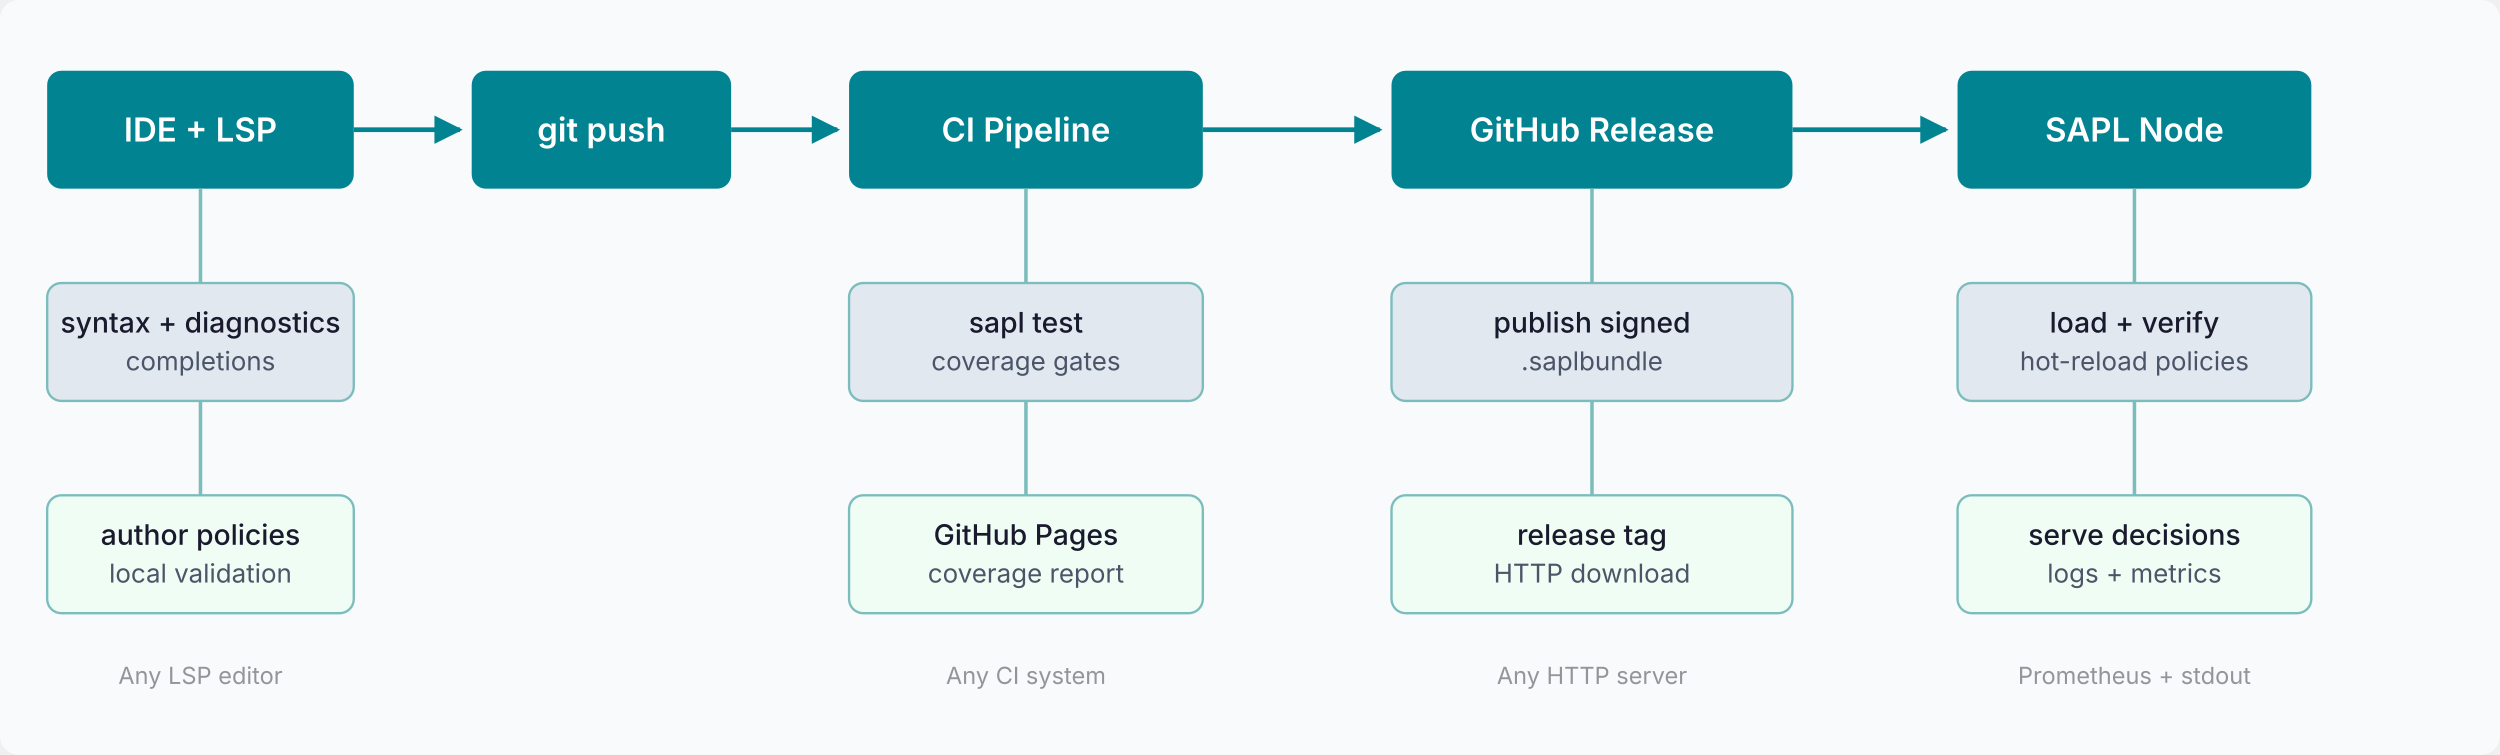
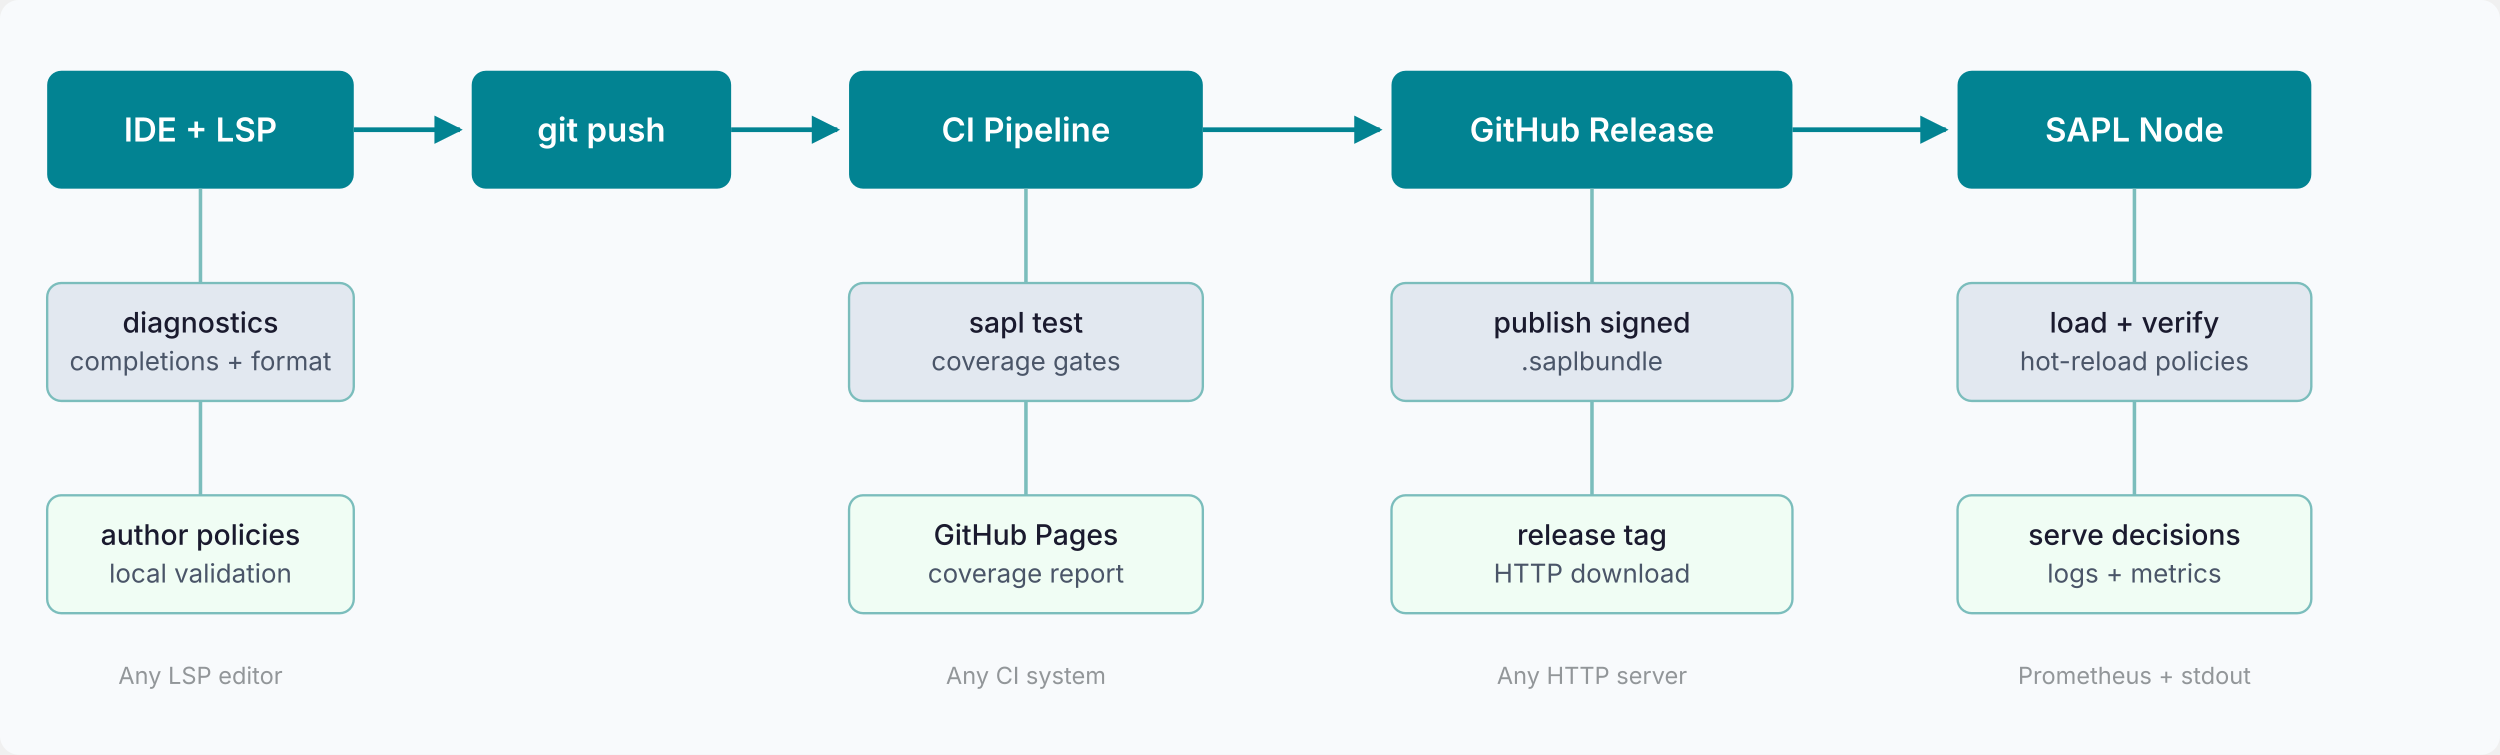
<svg xmlns="http://www.w3.org/2000/svg" viewBox="0 0 1060 320" font-family="Inter, -apple-system, sans-serif">
  <defs>
    <marker id="arrow" viewBox="0 0 10 10" refX="9" refY="5" markerWidth="6" markerHeight="6" orient="auto-start-auto">
      <path d="M 0 0 L 10 5 L 0 10 z" fill="#028392" />
    </marker>
    <marker id="arrow-down" viewBox="0 0 10 10" refX="5" refY="9" markerWidth="6" markerHeight="6" orient="auto">
      <path d="M 0 0 L 10 5 L 0 10 z" fill="#7bbdbc" />
    </marker>
  </defs>
  <rect width="1060" height="320" rx="8" fill="#f8fafc" />
  <rect x="20" y="30" width="130" height="50" rx="6" fill="#028392" />
  <text x="85" y="60" text-anchor="middle" fill="white" font-size="14" font-weight="600">IDE + LSP</text>
  <line x1="150" y1="55" x2="195" y2="55" stroke="#028392" stroke-width="2" marker-end="url(#arrow)" />
  <rect x="200" y="30" width="110" height="50" rx="6" fill="#028392" />
  <text x="255" y="60" text-anchor="middle" fill="white" font-size="14" font-weight="600">git push</text>
  <line x1="310" y1="55" x2="355" y2="55" stroke="#028392" stroke-width="2" marker-end="url(#arrow)" />
  <rect x="360" y="30" width="150" height="50" rx="6" fill="#028392" />
  <text x="435" y="60" text-anchor="middle" fill="white" font-size="14" font-weight="600">CI Pipeline</text>
  <line x1="510" y1="55" x2="585" y2="55" stroke="#028392" stroke-width="2" marker-end="url(#arrow)" />
  <rect x="590" y="30" width="170" height="50" rx="6" fill="#028392" />
  <text x="675" y="60" text-anchor="middle" fill="white" font-size="14" font-weight="600">GitHub Release</text>
  <line x1="760" y1="55" x2="825" y2="55" stroke="#028392" stroke-width="2" marker-end="url(#arrow)" />
  <rect x="830" y="30" width="150" height="50" rx="6" fill="#028392" />
  <text x="905" y="60" text-anchor="middle" fill="white" font-size="14" font-weight="600">SAPL Node</text>
  <line x1="85" y1="80" x2="85" y2="120" stroke="#7bbdbc" stroke-width="1.5" />
  <line x1="435" y1="80" x2="435" y2="120" stroke="#7bbdbc" stroke-width="1.5" />
  <line x1="675" y1="80" x2="675" y2="120" stroke="#7bbdbc" stroke-width="1.5" />
  <line x1="905" y1="80" x2="905" y2="120" stroke="#7bbdbc" stroke-width="1.5" />
  <rect x="20" y="120" width="130" height="50" rx="6" fill="#e2e8f0" stroke="#7bbdbc" stroke-width="1" />
-   <text x="85" y="141" text-anchor="middle" fill="#1a1a2e" font-size="12" font-weight="500">syntax + diagnostics</text>
-   <text x="85" y="157" text-anchor="middle" fill="#4a5568" font-size="11">completions</text>
+   <text x="85" y="141" text-anchor="middle" fill="#1a1a2e" font-size="12" font-weight="500">diagnostics</text>
+   <text x="85" y="157" text-anchor="middle" fill="#4a5568" font-size="11">completions + format</text>
  <rect x="360" y="120" width="150" height="50" rx="6" fill="#e2e8f0" stroke="#7bbdbc" stroke-width="1" />
  <text x="435" y="141" text-anchor="middle" fill="#1a1a2e" font-size="12" font-weight="500">sapl test</text>
  <text x="435" y="157" text-anchor="middle" fill="#4a5568" font-size="11">coverage gates</text>
  <rect x="590" y="120" width="170" height="50" rx="6" fill="#e2e8f0" stroke="#7bbdbc" stroke-width="1" />
  <text x="675" y="141" text-anchor="middle" fill="#1a1a2e" font-size="12" font-weight="500">publish signed</text>
  <text x="675" y="157" text-anchor="middle" fill="#4a5568" font-size="11">.saplbundle</text>
  <rect x="830" y="120" width="150" height="50" rx="6" fill="#e2e8f0" stroke="#7bbdbc" stroke-width="1" />
  <text x="905" y="141" text-anchor="middle" fill="#1a1a2e" font-size="12" font-weight="500">load + verify</text>
  <text x="905" y="157" text-anchor="middle" fill="#4a5568" font-size="11">hot-reload policies</text>
  <line x1="85" y1="170" x2="85" y2="210" stroke="#7bbdbc" stroke-width="1.5" />
  <line x1="435" y1="170" x2="435" y2="210" stroke="#7bbdbc" stroke-width="1.5" />
  <line x1="675" y1="170" x2="675" y2="210" stroke="#7bbdbc" stroke-width="1.5" />
  <line x1="905" y1="170" x2="905" y2="210" stroke="#7bbdbc" stroke-width="1.5" />
  <rect x="20" y="210" width="130" height="50" rx="6" fill="#f0fdf4" stroke="#7bbdbc" stroke-width="1" />
  <text x="85" y="231" text-anchor="middle" fill="#1a1a2e" font-size="12" font-weight="500">author policies</text>
  <text x="85" y="247" text-anchor="middle" fill="#4a5568" font-size="11">local validation</text>
  <rect x="360" y="210" width="150" height="50" rx="6" fill="#f0fdf4" stroke="#7bbdbc" stroke-width="1" />
  <text x="435" y="231" text-anchor="middle" fill="#1a1a2e" font-size="12" font-weight="500">GitHub Pages</text>
  <text x="435" y="247" text-anchor="middle" fill="#4a5568" font-size="11">coverage report</text>
  <rect x="590" y="210" width="170" height="50" rx="6" fill="#f0fdf4" stroke="#7bbdbc" stroke-width="1" />
  <text x="675" y="231" text-anchor="middle" fill="#1a1a2e" font-size="12" font-weight="500">release tag</text>
  <text x="675" y="247" text-anchor="middle" fill="#4a5568" font-size="11">HTTP download</text>
  <rect x="830" y="210" width="150" height="50" rx="6" fill="#f0fdf4" stroke="#7bbdbc" stroke-width="1" />
  <text x="905" y="231" text-anchor="middle" fill="#1a1a2e" font-size="12" font-weight="500">serve decisions</text>
  <text x="905" y="247" text-anchor="middle" fill="#4a5568" font-size="11">logs + metrics</text>
  <text x="85" y="290" text-anchor="middle" fill="#929699" font-size="10">Any LSP editor</text>
  <text x="435" y="290" text-anchor="middle" fill="#929699" font-size="10">Any CI system</text>
  <text x="675" y="290" text-anchor="middle" fill="#929699" font-size="10">Any HTTP server</text>
  <text x="905" y="290" text-anchor="middle" fill="#929699" font-size="10">Prometheus + stdout</text>
</svg>
